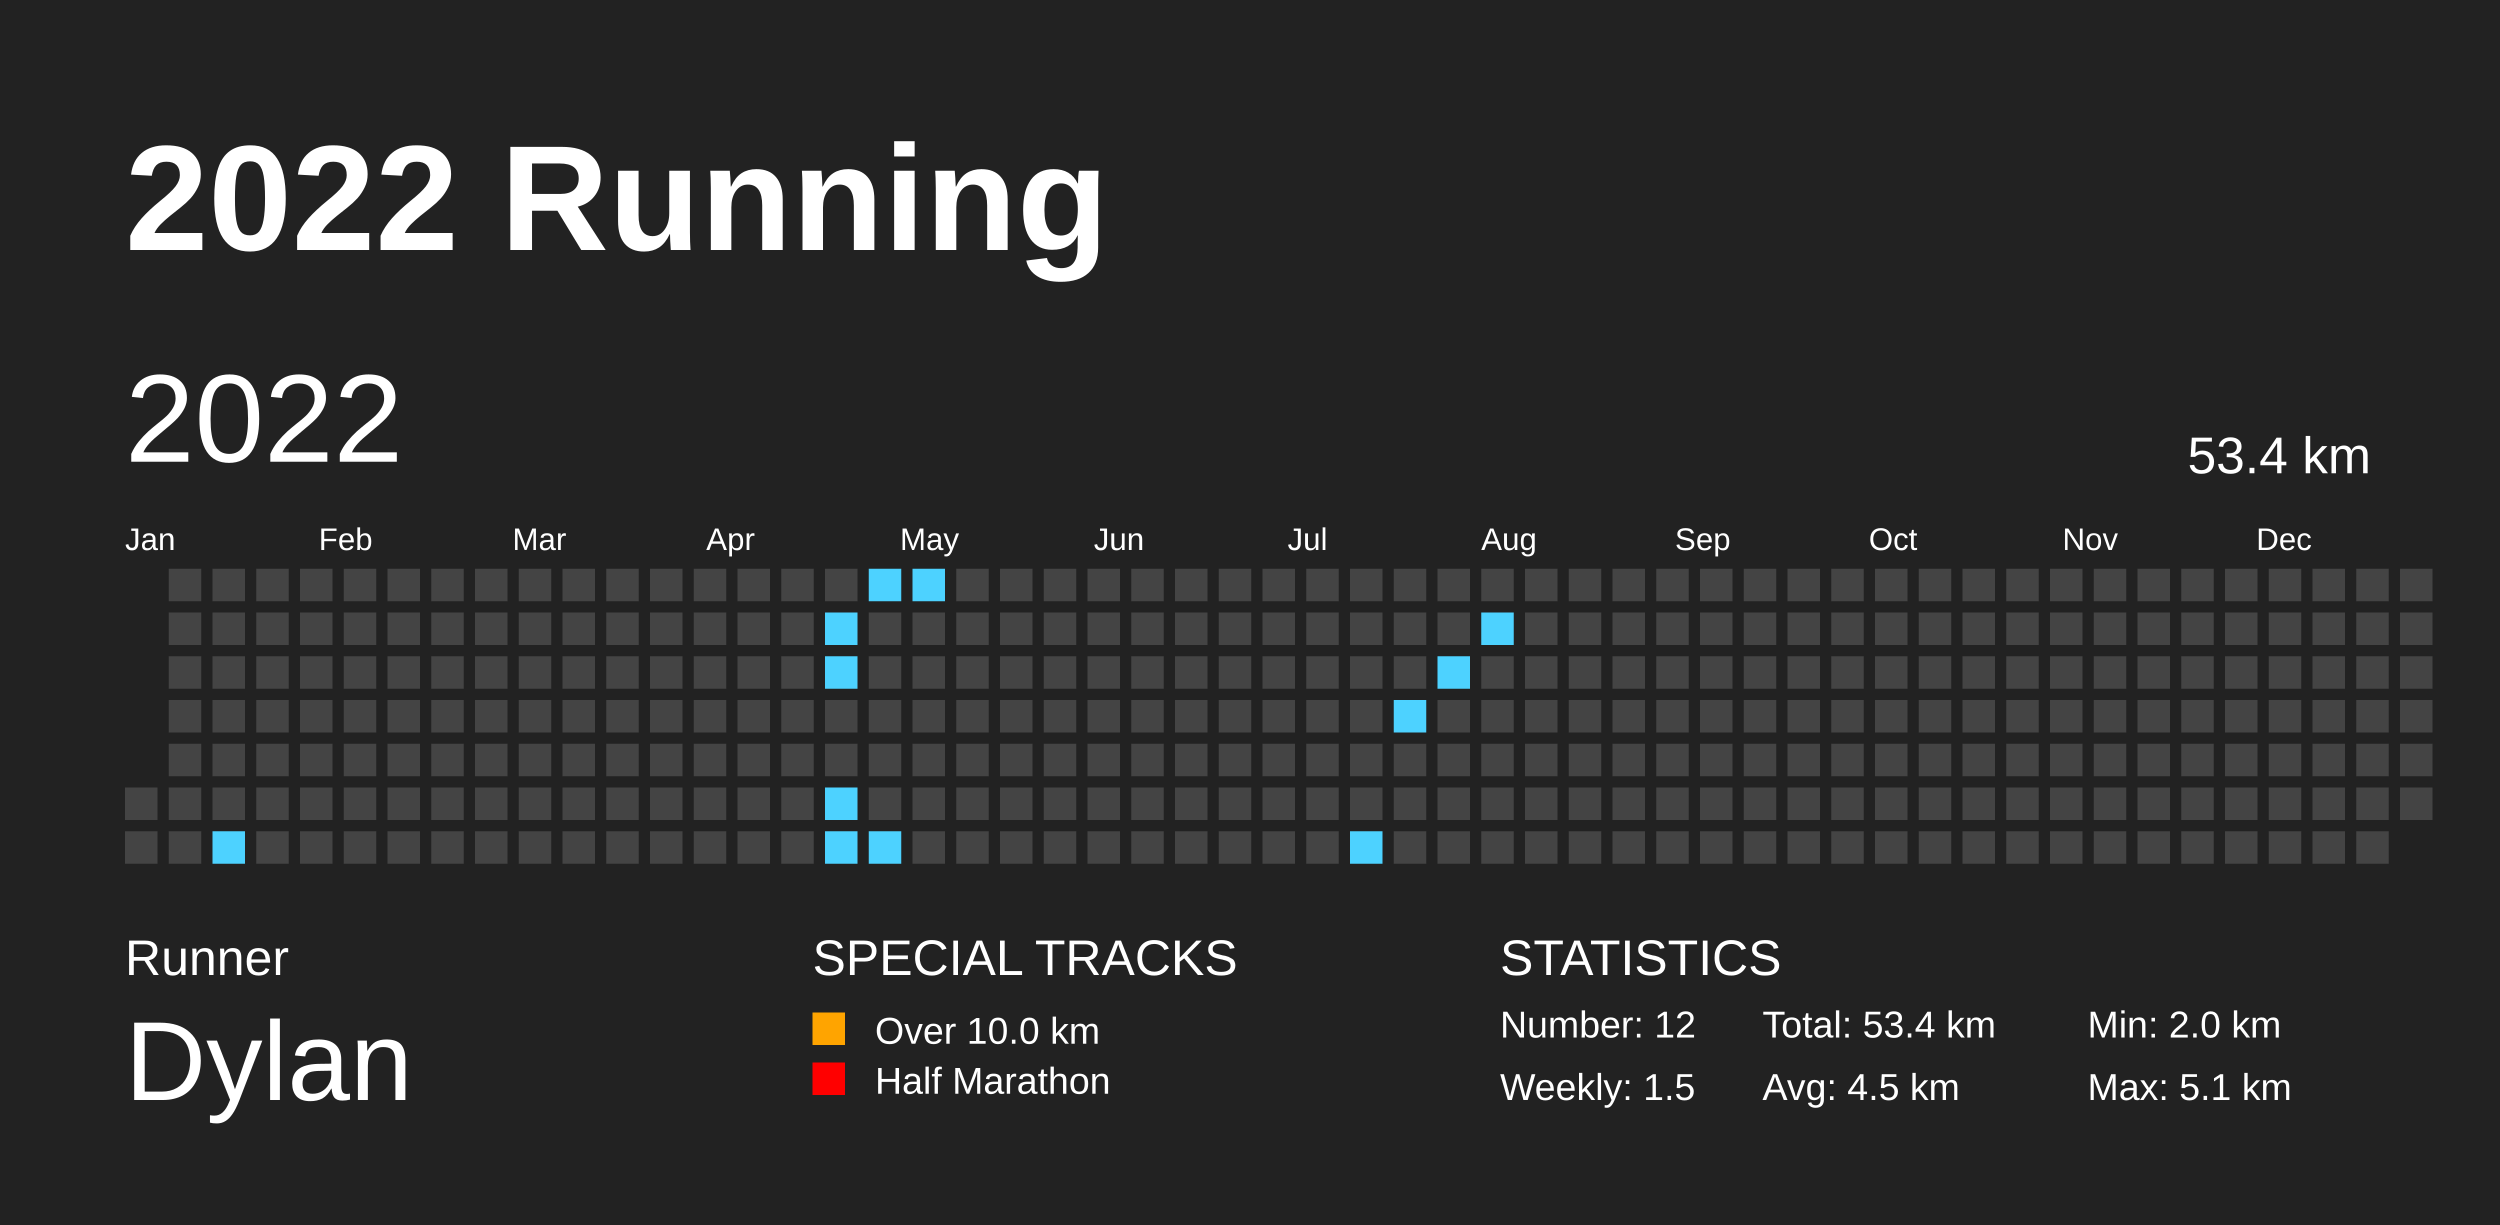
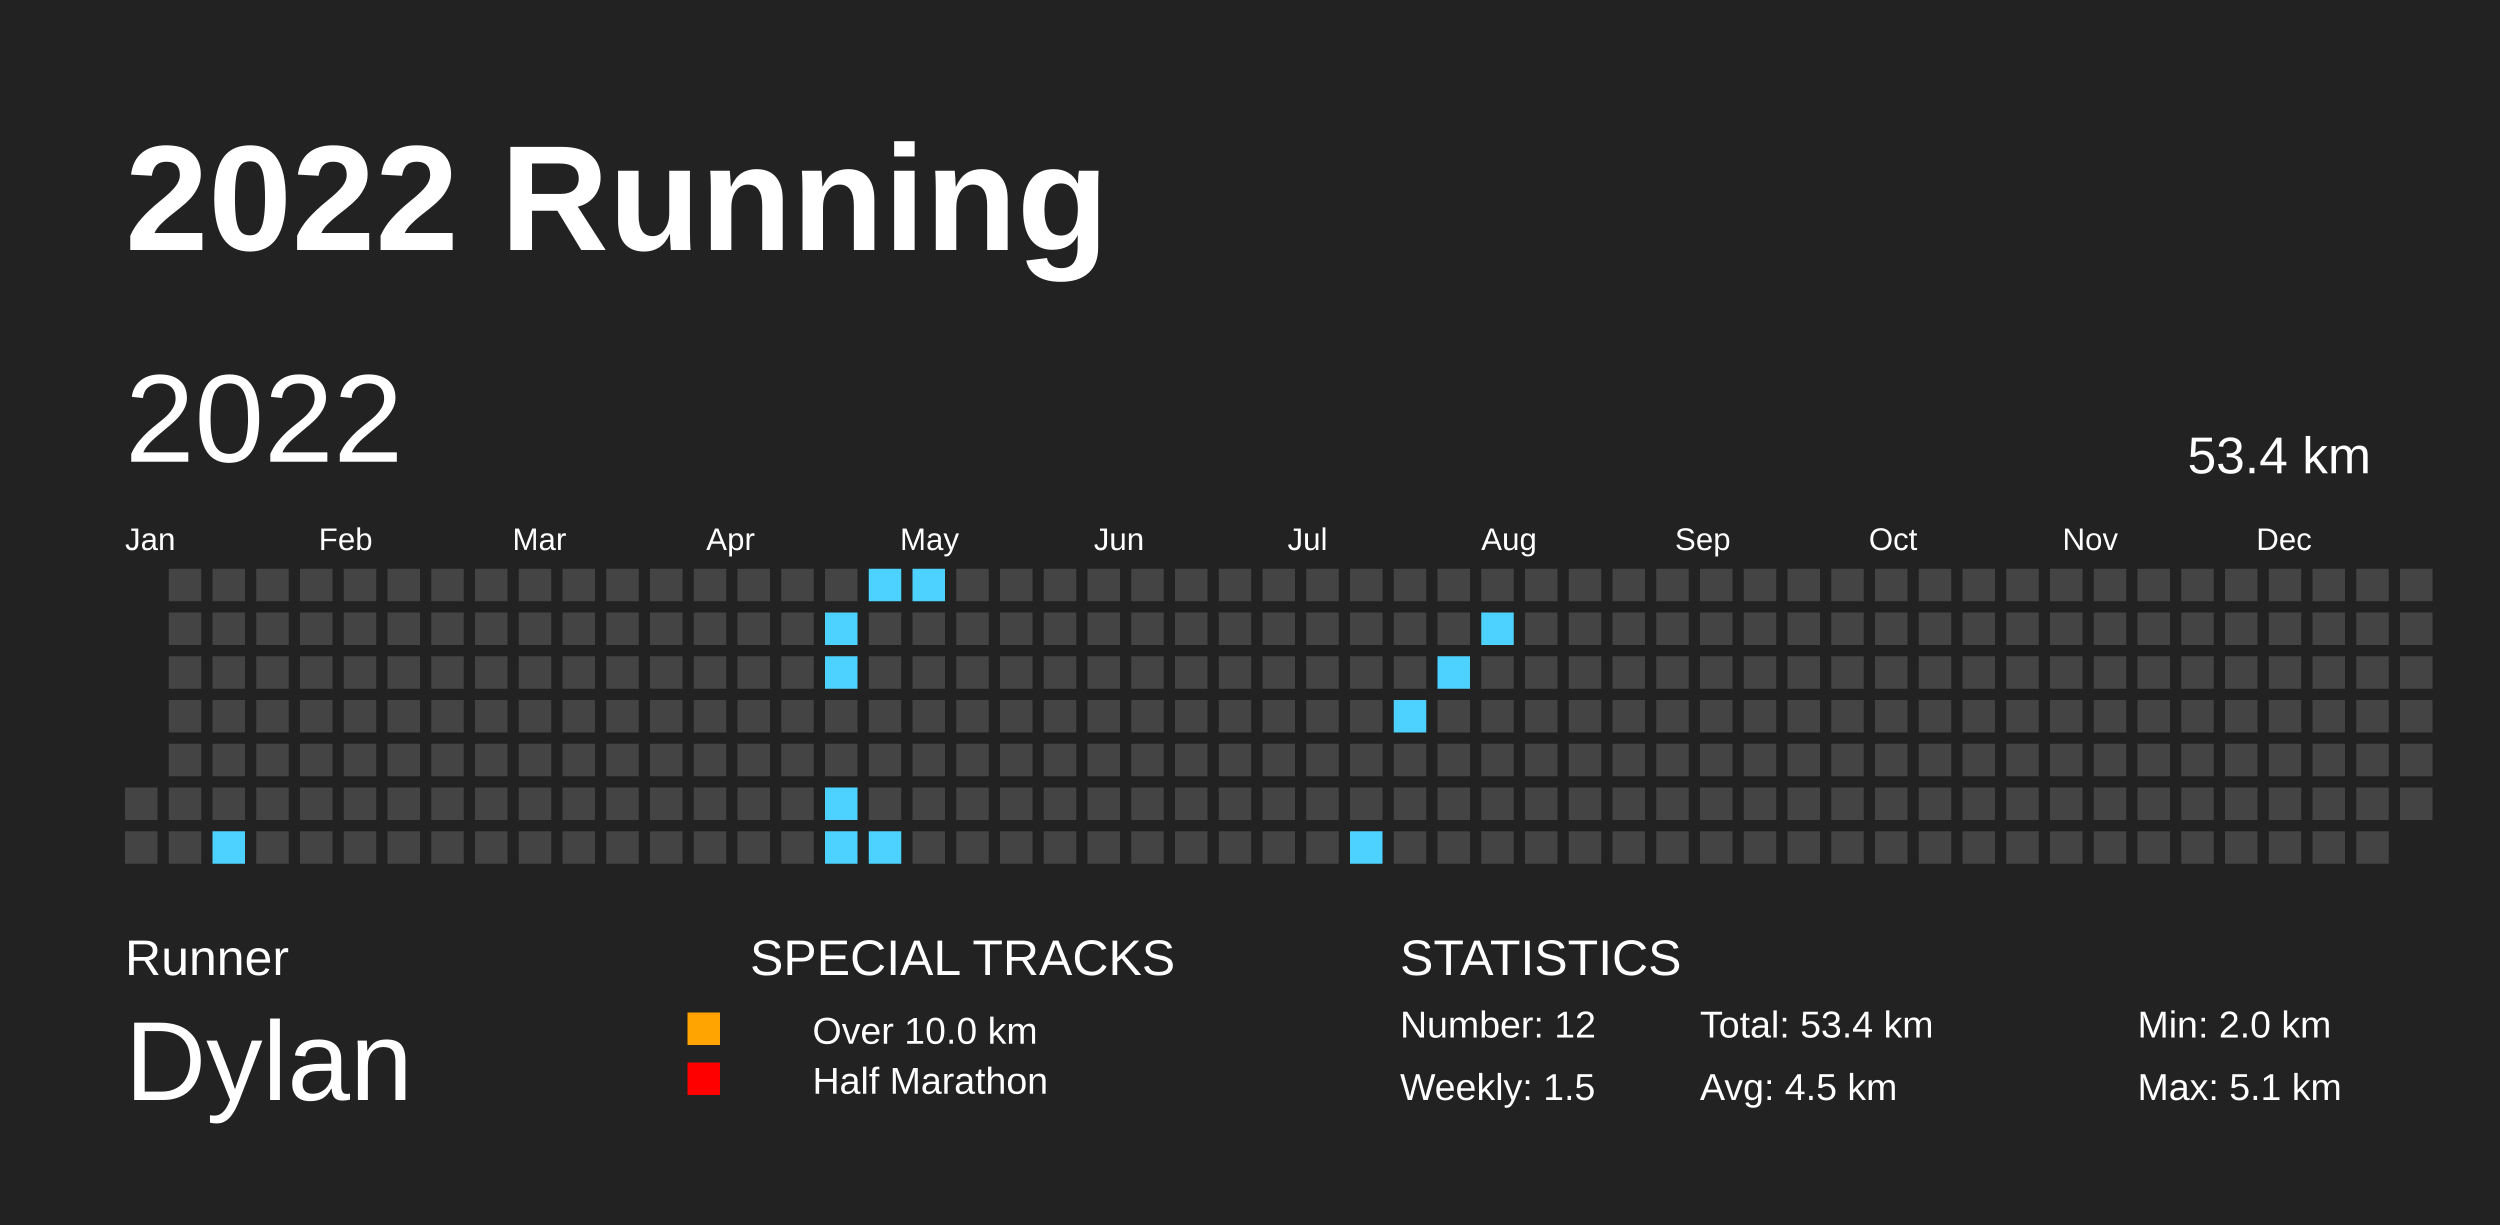
<svg xmlns="http://www.w3.org/2000/svg" baseProfile="full" height="98mm" version="1.1" viewBox="0,0,200,98" width="200mm">
  <defs>
    <pattern height="2" id="indoor-stripe" patternUnits="userSpaceOnUse" width="2">
      <line stroke="white" stroke-opacity="0.45" stroke-width="0.5" x1="0" x2="2" y1="2" y2="0" />
    </pattern>
  </defs>
  <rect fill="#222222" height="98" width="200" x="0" y="0" />
  <text fill="#FFFFFF" style="font-size:12px; font-family:Arial; font-weight:bold;" x="10" y="20">2022 Running</text>
  <text fill="#FFFFFF" style="font-size:4px; font-family:Arial" x="10" y="78">Runner</text>
  <text fill="#FFFFFF" style="font-size:9px; font-family:Arial" x="10" y="88">Dylan</text>
-   <text fill="#FFFFFF" style="font-size:4px; font-family:Arial" x="65" y="78">SPECIAL TRACKS</text>
-   <rect fill="#ffa400" height="2.6" width="2.6" x="65" y="81" />
-   <text fill="#FFFFFF" style="font-size:3px; font-family:Arial" x="70" y="83.5">Over 10.0 km</text>
-   <rect fill="#ff0000" height="2.6" width="2.6" x="65" y="85" />
-   <text fill="#FFFFFF" style="font-size:3px; font-family:Arial" x="70" y="87.5">Half Marathon</text>
-   <text fill="#FFFFFF" style="font-size:4px; font-family:Arial" x="120" y="78">STATISTICS</text>
-   <text fill="#FFFFFF" style="font-size:3px; font-family:Arial" x="120" y="83">Number: 12</text>
-   <text fill="#FFFFFF" style="font-size:3px; font-family:Arial" x="120" y="88">Weekly: 1.5</text>
-   <text fill="#FFFFFF" style="font-size:3px; font-family:Arial" x="141" y="83">Total: 53.4 km</text>
-   <text fill="#FFFFFF" style="font-size:3px; font-family:Arial" x="141" y="88">Avg: 4.5 km</text>
-   <text fill="#FFFFFF" style="font-size:3px; font-family:Arial" x="167" y="83">Min: 2.0 km</text>
-   <text fill="#FFFFFF" style="font-size:3px; font-family:Arial" x="167" y="88">Max: 5.1 km</text>
+   <text fill="#FFFFFF" style="font-size:4px; font-family:Arial" x="60" y="78">SPECIAL TRACKS</text>
+   <rect fill="#ffa400" height="2.6" width="2.6" x="55" y="81" />
+   <text fill="#FFFFFF" style="font-size:3px; font-family:Arial" x="65" y="83.5">Over 10.0 km</text>
+   <rect fill="#ff0000" height="2.6" width="2.6" x="55" y="85" />
+   <text fill="#FFFFFF" style="font-size:3px; font-family:Arial" x="65" y="87.5">Half Marathon</text>
+   <text fill="#FFFFFF" style="font-size:4px; font-family:Arial" x="112" y="78">STATISTICS</text>
+   <text fill="#FFFFFF" style="font-size:3px; font-family:Arial" x="112" y="83">Number: 12</text>
+   <text fill="#FFFFFF" style="font-size:3px; font-family:Arial" x="112" y="88">Weekly: 1.5</text>
+   <text fill="#FFFFFF" style="font-size:3px; font-family:Arial" x="136" y="83">Total: 53.4 km</text>
+   <text fill="#FFFFFF" style="font-size:3px; font-family:Arial" x="136" y="88">Avg: 4.5 km</text>
+   <text fill="#FFFFFF" style="font-size:3px; font-family:Arial" x="171" y="83">Min: 2.0 km</text>
+   <text fill="#FFFFFF" style="font-size:3px; font-family:Arial" x="171" y="88">Max: 5.1 km</text>
  <text dominant-baseline="hanging" fill="#FFFFFF" style="font-size:10.0px; font-family:Arial;" x="10" y="30">2022</text>
  <text dominant-baseline="hanging" fill="#FFFFFF" style="font-size:4.125px; font-family:Arial;" x="175" y="35">53.4 km</text>
  <text fill="#FFFFFF" style="font-size:2.5px; font-family:Arial" x="10.0" y="44">Jan</text>
  <text fill="#FFFFFF" style="font-size:2.5px; font-family:Arial" x="25.5" y="44">Feb</text>
  <text fill="#FFFFFF" style="font-size:2.5px; font-family:Arial" x="41.0" y="44">Mar</text>
  <text fill="#FFFFFF" style="font-size:2.5px; font-family:Arial" x="56.5" y="44">Apr</text>
  <text fill="#FFFFFF" style="font-size:2.5px; font-family:Arial" x="72.0" y="44">May</text>
  <text fill="#FFFFFF" style="font-size:2.5px; font-family:Arial" x="87.5" y="44">Jun</text>
  <text fill="#FFFFFF" style="font-size:2.5px; font-family:Arial" x="103.0" y="44">Jul</text>
  <text fill="#FFFFFF" style="font-size:2.5px; font-family:Arial" x="118.5" y="44">Aug</text>
  <text fill="#FFFFFF" style="font-size:2.5px; font-family:Arial" x="134.0" y="44">Sep</text>
  <text fill="#FFFFFF" style="font-size:2.5px; font-family:Arial" x="149.5" y="44">Oct</text>
  <text fill="#FFFFFF" style="font-size:2.5px; font-family:Arial" x="165.0" y="44">Nov</text>
  <text fill="#FFFFFF" style="font-size:2.5px; font-family:Arial" x="180.5" y="44">Dec</text>
  <rect fill="#444444" height="2.6" width="2.6" x="10.0" y="63.0" />
  <rect fill="#444444" height="2.6" width="2.6" x="10.0" y="66.5" />
  <rect fill="#444444" height="2.6" width="2.6" x="13.5" y="45.5" />
  <rect fill="#444444" height="2.6" width="2.6" x="13.5" y="49.0" />
  <rect fill="#444444" height="2.6" width="2.6" x="13.5" y="52.5" />
  <rect fill="#444444" height="2.6" width="2.6" x="13.5" y="56.0" />
  <rect fill="#444444" height="2.6" width="2.6" x="13.5" y="59.5" />
  <rect fill="#444444" height="2.6" width="2.6" x="13.5" y="63.0" />
  <rect fill="#444444" height="2.6" width="2.6" x="13.5" y="66.5" />
  <rect fill="#444444" height="2.6" width="2.6" x="17.0" y="45.5" />
  <rect fill="#444444" height="2.6" width="2.6" x="17.0" y="49.0" />
  <rect fill="#444444" height="2.6" width="2.6" x="17.0" y="52.5" />
  <rect fill="#444444" height="2.6" width="2.6" x="17.0" y="56.0" />
  <rect fill="#444444" height="2.6" width="2.6" x="17.0" y="59.5" />
  <rect fill="#444444" height="2.6" width="2.6" x="17.0" y="63.0" />
  <rect fill="#4DD2FF" height="2.6" width="2.6" x="17.0" y="66.5" />
  <rect fill="#444444" height="2.6" width="2.6" x="20.5" y="45.5" />
  <rect fill="#444444" height="2.6" width="2.6" x="20.5" y="49.0" />
  <rect fill="#444444" height="2.6" width="2.6" x="20.5" y="52.5" />
  <rect fill="#444444" height="2.6" width="2.6" x="20.5" y="56.0" />
  <rect fill="#444444" height="2.6" width="2.6" x="20.5" y="59.5" />
  <rect fill="#444444" height="2.6" width="2.6" x="20.5" y="63.0" />
  <rect fill="#444444" height="2.6" width="2.6" x="20.5" y="66.5" />
  <rect fill="#444444" height="2.6" width="2.6" x="24.0" y="45.5" />
  <rect fill="#444444" height="2.6" width="2.6" x="24.0" y="49.0" />
  <rect fill="#444444" height="2.6" width="2.6" x="24.0" y="52.5" />
  <rect fill="#444444" height="2.6" width="2.6" x="24.0" y="56.0" />
  <rect fill="#444444" height="2.6" width="2.6" x="24.0" y="59.5" />
  <rect fill="#444444" height="2.6" width="2.6" x="24.0" y="63.0" />
  <rect fill="#444444" height="2.6" width="2.6" x="24.0" y="66.5" />
  <rect fill="#444444" height="2.6" width="2.6" x="27.5" y="45.5" />
  <rect fill="#444444" height="2.6" width="2.6" x="27.5" y="49.0" />
  <rect fill="#444444" height="2.6" width="2.6" x="27.5" y="52.5" />
  <rect fill="#444444" height="2.6" width="2.6" x="27.5" y="56.0" />
  <rect fill="#444444" height="2.6" width="2.6" x="27.5" y="59.5" />
  <rect fill="#444444" height="2.6" width="2.6" x="27.5" y="63.0" />
  <rect fill="#444444" height="2.6" width="2.6" x="27.5" y="66.5" />
  <rect fill="#444444" height="2.6" width="2.6" x="31.0" y="45.5" />
  <rect fill="#444444" height="2.6" width="2.6" x="31.0" y="49.0" />
  <rect fill="#444444" height="2.6" width="2.6" x="31.0" y="52.5" />
  <rect fill="#444444" height="2.6" width="2.6" x="31.0" y="56.0" />
  <rect fill="#444444" height="2.6" width="2.6" x="31.0" y="59.5" />
  <rect fill="#444444" height="2.6" width="2.6" x="31.0" y="63.0" />
  <rect fill="#444444" height="2.6" width="2.6" x="31.0" y="66.5" />
  <rect fill="#444444" height="2.6" width="2.6" x="34.5" y="45.5" />
  <rect fill="#444444" height="2.6" width="2.6" x="34.5" y="49.0" />
  <rect fill="#444444" height="2.6" width="2.6" x="34.5" y="52.5" />
  <rect fill="#444444" height="2.6" width="2.6" x="34.5" y="56.0" />
  <rect fill="#444444" height="2.6" width="2.6" x="34.5" y="59.5" />
  <rect fill="#444444" height="2.6" width="2.6" x="34.5" y="63.0" />
  <rect fill="#444444" height="2.6" width="2.6" x="34.5" y="66.5" />
  <rect fill="#444444" height="2.6" width="2.6" x="38.0" y="45.5" />
  <rect fill="#444444" height="2.6" width="2.6" x="38.0" y="49.0" />
  <rect fill="#444444" height="2.6" width="2.6" x="38.0" y="52.5" />
  <rect fill="#444444" height="2.6" width="2.6" x="38.0" y="56.0" />
  <rect fill="#444444" height="2.6" width="2.6" x="38.0" y="59.5" />
  <rect fill="#444444" height="2.6" width="2.6" x="38.0" y="63.0" />
  <rect fill="#444444" height="2.6" width="2.6" x="38.0" y="66.5" />
  <rect fill="#444444" height="2.6" width="2.6" x="41.5" y="45.5" />
  <rect fill="#444444" height="2.6" width="2.6" x="41.5" y="49.0" />
  <rect fill="#444444" height="2.6" width="2.6" x="41.5" y="52.5" />
  <rect fill="#444444" height="2.6" width="2.6" x="41.5" y="56.0" />
  <rect fill="#444444" height="2.6" width="2.6" x="41.5" y="59.5" />
  <rect fill="#444444" height="2.6" width="2.6" x="41.5" y="63.0" />
  <rect fill="#444444" height="2.6" width="2.6" x="41.5" y="66.5" />
  <rect fill="#444444" height="2.6" width="2.6" x="45.0" y="45.5" />
  <rect fill="#444444" height="2.6" width="2.6" x="45.0" y="49.0" />
  <rect fill="#444444" height="2.6" width="2.6" x="45.0" y="52.5" />
  <rect fill="#444444" height="2.6" width="2.6" x="45.0" y="56.0" />
  <rect fill="#444444" height="2.6" width="2.6" x="45.0" y="59.5" />
  <rect fill="#444444" height="2.6" width="2.6" x="45.0" y="63.0" />
  <rect fill="#444444" height="2.6" width="2.6" x="45.0" y="66.5" />
  <rect fill="#444444" height="2.6" width="2.6" x="48.5" y="45.5" />
  <rect fill="#444444" height="2.6" width="2.6" x="48.5" y="49.0" />
  <rect fill="#444444" height="2.6" width="2.6" x="48.5" y="52.5" />
  <rect fill="#444444" height="2.6" width="2.6" x="48.5" y="56.0" />
  <rect fill="#444444" height="2.6" width="2.6" x="48.5" y="59.5" />
  <rect fill="#444444" height="2.6" width="2.6" x="48.5" y="63.0" />
  <rect fill="#444444" height="2.6" width="2.6" x="48.5" y="66.5" />
  <rect fill="#444444" height="2.6" width="2.6" x="52.0" y="45.5" />
  <rect fill="#444444" height="2.6" width="2.6" x="52.0" y="49.0" />
  <rect fill="#444444" height="2.6" width="2.6" x="52.0" y="52.5" />
  <rect fill="#444444" height="2.6" width="2.6" x="52.0" y="56.0" />
  <rect fill="#444444" height="2.6" width="2.6" x="52.0" y="59.5" />
  <rect fill="#444444" height="2.6" width="2.6" x="52.0" y="63.0" />
  <rect fill="#444444" height="2.6" width="2.6" x="52.0" y="66.5" />
  <rect fill="#444444" height="2.6" width="2.6" x="55.5" y="45.5" />
  <rect fill="#444444" height="2.6" width="2.6" x="55.5" y="49.0" />
  <rect fill="#444444" height="2.6" width="2.6" x="55.5" y="52.5" />
  <rect fill="#444444" height="2.6" width="2.6" x="55.5" y="56.0" />
  <rect fill="#444444" height="2.6" width="2.6" x="55.5" y="59.5" />
  <rect fill="#444444" height="2.6" width="2.6" x="55.5" y="63.0" />
  <rect fill="#444444" height="2.6" width="2.6" x="55.5" y="66.5" />
  <rect fill="#444444" height="2.6" width="2.6" x="59.0" y="45.5" />
  <rect fill="#444444" height="2.6" width="2.6" x="59.0" y="49.0" />
  <rect fill="#444444" height="2.6" width="2.6" x="59.0" y="52.5" />
  <rect fill="#444444" height="2.6" width="2.6" x="59.0" y="56.0" />
  <rect fill="#444444" height="2.6" width="2.6" x="59.0" y="59.5" />
  <rect fill="#444444" height="2.6" width="2.6" x="59.0" y="63.0" />
  <rect fill="#444444" height="2.6" width="2.6" x="59.0" y="66.5" />
  <rect fill="#444444" height="2.6" width="2.6" x="62.5" y="45.5" />
  <rect fill="#444444" height="2.6" width="2.6" x="62.5" y="49.0" />
  <rect fill="#444444" height="2.6" width="2.6" x="62.5" y="52.5" />
  <rect fill="#444444" height="2.6" width="2.6" x="62.5" y="56.0" />
  <rect fill="#444444" height="2.6" width="2.6" x="62.5" y="59.5" />
  <rect fill="#444444" height="2.6" width="2.6" x="62.5" y="63.0" />
  <rect fill="#444444" height="2.6" width="2.6" x="62.5" y="66.5" />
  <rect fill="#444444" height="2.6" width="2.6" x="66.0" y="45.5" />
  <rect fill="#4DD2FF" height="2.6" width="2.6" x="66.0" y="49.0" />
  <rect fill="#4DD2FF" height="2.6" width="2.6" x="66.0" y="52.5" />
  <rect fill="#444444" height="2.6" width="2.6" x="66.0" y="56.0" />
  <rect fill="#444444" height="2.6" width="2.6" x="66.0" y="59.5" />
  <rect fill="#4DD2FF" height="2.6" width="2.6" x="66.0" y="63.0" />
  <rect fill="#4DD2FF" height="2.6" width="2.6" x="66.0" y="66.5" />
  <rect fill="#4DD2FF" height="2.6" width="2.6" x="69.5" y="45.5" />
  <rect fill="#444444" height="2.6" width="2.6" x="69.5" y="49.0" />
  <rect fill="#444444" height="2.6" width="2.6" x="69.5" y="52.5" />
  <rect fill="#444444" height="2.6" width="2.6" x="69.5" y="56.0" />
  <rect fill="#444444" height="2.6" width="2.6" x="69.5" y="59.5" />
  <rect fill="#444444" height="2.6" width="2.6" x="69.5" y="63.0" />
  <rect fill="#4DD2FF" height="2.6" width="2.6" x="69.5" y="66.5" />
  <rect fill="#4DD2FF" height="2.6" width="2.6" x="73.0" y="45.5" />
  <rect fill="#444444" height="2.6" width="2.6" x="73.0" y="49.0" />
  <rect fill="#444444" height="2.6" width="2.6" x="73.0" y="52.5" />
  <rect fill="#444444" height="2.6" width="2.6" x="73.0" y="56.0" />
  <rect fill="#444444" height="2.6" width="2.6" x="73.0" y="59.5" />
  <rect fill="#444444" height="2.6" width="2.6" x="73.0" y="63.0" />
  <rect fill="#444444" height="2.6" width="2.6" x="73.0" y="66.5" />
  <rect fill="#444444" height="2.6" width="2.6" x="76.5" y="45.5" />
  <rect fill="#444444" height="2.6" width="2.6" x="76.5" y="49.0" />
  <rect fill="#444444" height="2.6" width="2.6" x="76.5" y="52.5" />
  <rect fill="#444444" height="2.6" width="2.6" x="76.5" y="56.0" />
  <rect fill="#444444" height="2.6" width="2.6" x="76.5" y="59.5" />
  <rect fill="#444444" height="2.6" width="2.6" x="76.5" y="63.0" />
  <rect fill="#444444" height="2.6" width="2.6" x="76.5" y="66.5" />
  <rect fill="#444444" height="2.6" width="2.6" x="80.0" y="45.5" />
  <rect fill="#444444" height="2.6" width="2.6" x="80.0" y="49.0" />
  <rect fill="#444444" height="2.6" width="2.6" x="80.0" y="52.5" />
  <rect fill="#444444" height="2.6" width="2.6" x="80.0" y="56.0" />
  <rect fill="#444444" height="2.6" width="2.6" x="80.0" y="59.5" />
  <rect fill="#444444" height="2.6" width="2.6" x="80.0" y="63.0" />
  <rect fill="#444444" height="2.6" width="2.6" x="80.0" y="66.5" />
  <rect fill="#444444" height="2.6" width="2.6" x="83.5" y="45.5" />
  <rect fill="#444444" height="2.6" width="2.6" x="83.5" y="49.0" />
  <rect fill="#444444" height="2.6" width="2.6" x="83.5" y="52.5" />
  <rect fill="#444444" height="2.6" width="2.6" x="83.5" y="56.0" />
  <rect fill="#444444" height="2.6" width="2.6" x="83.5" y="59.5" />
  <rect fill="#444444" height="2.6" width="2.6" x="83.5" y="63.0" />
  <rect fill="#444444" height="2.6" width="2.6" x="83.5" y="66.5" />
  <rect fill="#444444" height="2.6" width="2.6" x="87.0" y="45.5" />
  <rect fill="#444444" height="2.6" width="2.6" x="87.0" y="49.0" />
  <rect fill="#444444" height="2.6" width="2.6" x="87.0" y="52.5" />
  <rect fill="#444444" height="2.6" width="2.6" x="87.0" y="56.0" />
  <rect fill="#444444" height="2.6" width="2.6" x="87.0" y="59.5" />
  <rect fill="#444444" height="2.6" width="2.6" x="87.0" y="63.0" />
  <rect fill="#444444" height="2.6" width="2.6" x="87.0" y="66.5" />
  <rect fill="#444444" height="2.6" width="2.6" x="90.5" y="45.5" />
  <rect fill="#444444" height="2.6" width="2.6" x="90.5" y="49.0" />
  <rect fill="#444444" height="2.6" width="2.6" x="90.5" y="52.5" />
  <rect fill="#444444" height="2.6" width="2.6" x="90.5" y="56.0" />
  <rect fill="#444444" height="2.6" width="2.6" x="90.5" y="59.5" />
  <rect fill="#444444" height="2.6" width="2.6" x="90.5" y="63.0" />
  <rect fill="#444444" height="2.6" width="2.6" x="90.5" y="66.5" />
  <rect fill="#444444" height="2.6" width="2.6" x="94.0" y="45.5" />
  <rect fill="#444444" height="2.6" width="2.6" x="94.0" y="49.0" />
  <rect fill="#444444" height="2.6" width="2.6" x="94.0" y="52.5" />
  <rect fill="#444444" height="2.6" width="2.6" x="94.0" y="56.0" />
  <rect fill="#444444" height="2.6" width="2.6" x="94.0" y="59.5" />
  <rect fill="#444444" height="2.6" width="2.6" x="94.0" y="63.0" />
  <rect fill="#444444" height="2.6" width="2.6" x="94.0" y="66.5" />
  <rect fill="#444444" height="2.6" width="2.6" x="97.5" y="45.5" />
  <rect fill="#444444" height="2.6" width="2.6" x="97.5" y="49.0" />
  <rect fill="#444444" height="2.6" width="2.6" x="97.5" y="52.5" />
  <rect fill="#444444" height="2.6" width="2.6" x="97.5" y="56.0" />
  <rect fill="#444444" height="2.6" width="2.6" x="97.5" y="59.5" />
  <rect fill="#444444" height="2.6" width="2.6" x="97.5" y="63.0" />
  <rect fill="#444444" height="2.6" width="2.6" x="97.5" y="66.5" />
  <rect fill="#444444" height="2.6" width="2.6" x="101.0" y="45.5" />
  <rect fill="#444444" height="2.6" width="2.6" x="101.0" y="49.0" />
  <rect fill="#444444" height="2.6" width="2.6" x="101.0" y="52.5" />
  <rect fill="#444444" height="2.6" width="2.6" x="101.0" y="56.0" />
  <rect fill="#444444" height="2.6" width="2.6" x="101.0" y="59.5" />
  <rect fill="#444444" height="2.6" width="2.6" x="101.0" y="63.0" />
  <rect fill="#444444" height="2.6" width="2.6" x="101.0" y="66.5" />
  <rect fill="#444444" height="2.6" width="2.6" x="104.5" y="45.5" />
  <rect fill="#444444" height="2.6" width="2.6" x="104.5" y="49.0" />
  <rect fill="#444444" height="2.6" width="2.6" x="104.5" y="52.5" />
  <rect fill="#444444" height="2.6" width="2.6" x="104.5" y="56.0" />
  <rect fill="#444444" height="2.6" width="2.6" x="104.5" y="59.5" />
  <rect fill="#444444" height="2.6" width="2.6" x="104.5" y="63.0" />
  <rect fill="#444444" height="2.6" width="2.6" x="104.5" y="66.5" />
  <rect fill="#444444" height="2.6" width="2.6" x="108.0" y="45.5" />
  <rect fill="#444444" height="2.6" width="2.6" x="108.0" y="49.0" />
  <rect fill="#444444" height="2.6" width="2.6" x="108.0" y="52.5" />
  <rect fill="#444444" height="2.6" width="2.6" x="108.0" y="56.0" />
  <rect fill="#444444" height="2.6" width="2.6" x="108.0" y="59.5" />
  <rect fill="#444444" height="2.6" width="2.6" x="108.0" y="63.0" />
  <rect fill="#4DD2FF" height="2.6" width="2.6" x="108.0" y="66.5" />
  <rect fill="#444444" height="2.6" width="2.6" x="111.5" y="45.5" />
  <rect fill="#444444" height="2.6" width="2.6" x="111.5" y="49.0" />
  <rect fill="#444444" height="2.6" width="2.6" x="111.5" y="52.5" />
  <rect fill="#4DD2FF" height="2.6" width="2.6" x="111.5" y="56.0" />
  <rect fill="#444444" height="2.6" width="2.6" x="111.5" y="59.5" />
  <rect fill="#444444" height="2.6" width="2.6" x="111.5" y="63.0" />
  <rect fill="#444444" height="2.6" width="2.6" x="111.5" y="66.5" />
  <rect fill="#444444" height="2.6" width="2.6" x="115.0" y="45.5" />
  <rect fill="#444444" height="2.6" width="2.6" x="115.0" y="49.0" />
  <rect fill="#4DD2FF" height="2.6" width="2.6" x="115.0" y="52.5" />
  <rect fill="#444444" height="2.6" width="2.6" x="115.0" y="56.0" />
  <rect fill="#444444" height="2.6" width="2.6" x="115.0" y="59.5" />
  <rect fill="#444444" height="2.6" width="2.6" x="115.0" y="63.0" />
  <rect fill="#444444" height="2.6" width="2.6" x="115.0" y="66.5" />
  <rect fill="#444444" height="2.6" width="2.6" x="118.5" y="45.5" />
  <rect fill="#4DD2FF" height="2.6" width="2.6" x="118.5" y="49.0" />
  <rect fill="#444444" height="2.6" width="2.6" x="118.5" y="52.5" />
  <rect fill="#444444" height="2.6" width="2.6" x="118.5" y="56.0" />
  <rect fill="#444444" height="2.6" width="2.6" x="118.5" y="59.5" />
  <rect fill="#444444" height="2.6" width="2.6" x="118.5" y="63.0" />
  <rect fill="#444444" height="2.6" width="2.6" x="118.5" y="66.5" />
  <rect fill="#444444" height="2.6" width="2.6" x="122.0" y="45.5" />
  <rect fill="#444444" height="2.6" width="2.6" x="122.0" y="49.0" />
  <rect fill="#444444" height="2.6" width="2.6" x="122.0" y="52.5" />
  <rect fill="#444444" height="2.6" width="2.6" x="122.0" y="56.0" />
  <rect fill="#444444" height="2.6" width="2.6" x="122.0" y="59.5" />
  <rect fill="#444444" height="2.6" width="2.6" x="122.0" y="63.0" />
  <rect fill="#444444" height="2.6" width="2.6" x="122.0" y="66.5" />
  <rect fill="#444444" height="2.6" width="2.6" x="125.5" y="45.5" />
  <rect fill="#444444" height="2.6" width="2.6" x="125.5" y="49.0" />
  <rect fill="#444444" height="2.6" width="2.6" x="125.5" y="52.5" />
  <rect fill="#444444" height="2.6" width="2.6" x="125.5" y="56.0" />
  <rect fill="#444444" height="2.6" width="2.6" x="125.5" y="59.5" />
  <rect fill="#444444" height="2.6" width="2.6" x="125.5" y="63.0" />
  <rect fill="#444444" height="2.6" width="2.6" x="125.5" y="66.5" />
  <rect fill="#444444" height="2.6" width="2.6" x="129.0" y="45.5" />
  <rect fill="#444444" height="2.6" width="2.6" x="129.0" y="49.0" />
  <rect fill="#444444" height="2.6" width="2.6" x="129.0" y="52.5" />
  <rect fill="#444444" height="2.6" width="2.6" x="129.0" y="56.0" />
  <rect fill="#444444" height="2.6" width="2.6" x="129.0" y="59.5" />
  <rect fill="#444444" height="2.6" width="2.6" x="129.0" y="63.0" />
  <rect fill="#444444" height="2.6" width="2.6" x="129.0" y="66.5" />
  <rect fill="#444444" height="2.6" width="2.6" x="132.5" y="45.5" />
  <rect fill="#444444" height="2.6" width="2.6" x="132.5" y="49.0" />
  <rect fill="#444444" height="2.6" width="2.6" x="132.5" y="52.5" />
  <rect fill="#444444" height="2.6" width="2.6" x="132.5" y="56.0" />
  <rect fill="#444444" height="2.6" width="2.6" x="132.5" y="59.5" />
  <rect fill="#444444" height="2.6" width="2.6" x="132.5" y="63.0" />
  <rect fill="#444444" height="2.6" width="2.6" x="132.5" y="66.5" />
  <rect fill="#444444" height="2.6" width="2.6" x="136.0" y="45.5" />
  <rect fill="#444444" height="2.6" width="2.6" x="136.0" y="49.0" />
  <rect fill="#444444" height="2.6" width="2.6" x="136.0" y="52.5" />
  <rect fill="#444444" height="2.6" width="2.6" x="136.0" y="56.0" />
  <rect fill="#444444" height="2.6" width="2.6" x="136.0" y="59.5" />
  <rect fill="#444444" height="2.6" width="2.6" x="136.0" y="63.0" />
  <rect fill="#444444" height="2.6" width="2.6" x="136.0" y="66.5" />
  <rect fill="#444444" height="2.6" width="2.6" x="139.5" y="45.5" />
  <rect fill="#444444" height="2.6" width="2.6" x="139.5" y="49.0" />
  <rect fill="#444444" height="2.6" width="2.6" x="139.5" y="52.5" />
  <rect fill="#444444" height="2.6" width="2.6" x="139.5" y="56.0" />
  <rect fill="#444444" height="2.6" width="2.6" x="139.5" y="59.5" />
  <rect fill="#444444" height="2.6" width="2.6" x="139.5" y="63.0" />
  <rect fill="#444444" height="2.6" width="2.6" x="139.5" y="66.5" />
  <rect fill="#444444" height="2.6" width="2.6" x="143.0" y="45.5" />
  <rect fill="#444444" height="2.6" width="2.6" x="143.0" y="49.0" />
  <rect fill="#444444" height="2.6" width="2.6" x="143.0" y="52.5" />
  <rect fill="#444444" height="2.6" width="2.6" x="143.0" y="56.0" />
  <rect fill="#444444" height="2.6" width="2.6" x="143.0" y="59.5" />
  <rect fill="#444444" height="2.6" width="2.6" x="143.0" y="63.0" />
  <rect fill="#444444" height="2.6" width="2.6" x="143.0" y="66.5" />
  <rect fill="#444444" height="2.6" width="2.6" x="146.5" y="45.5" />
  <rect fill="#444444" height="2.6" width="2.6" x="146.5" y="49.0" />
  <rect fill="#444444" height="2.6" width="2.6" x="146.5" y="52.5" />
  <rect fill="#444444" height="2.6" width="2.6" x="146.5" y="56.0" />
  <rect fill="#444444" height="2.6" width="2.6" x="146.5" y="59.5" />
  <rect fill="#444444" height="2.6" width="2.6" x="146.5" y="63.0" />
  <rect fill="#444444" height="2.6" width="2.6" x="146.5" y="66.5" />
  <rect fill="#444444" height="2.6" width="2.6" x="150.0" y="45.5" />
  <rect fill="#444444" height="2.6" width="2.6" x="150.0" y="49.0" />
  <rect fill="#444444" height="2.6" width="2.6" x="150.0" y="52.5" />
  <rect fill="#444444" height="2.6" width="2.6" x="150.0" y="56.0" />
  <rect fill="#444444" height="2.6" width="2.6" x="150.0" y="59.5" />
  <rect fill="#444444" height="2.6" width="2.6" x="150.0" y="63.0" />
  <rect fill="#444444" height="2.6" width="2.6" x="150.0" y="66.5" />
  <rect fill="#444444" height="2.6" width="2.6" x="153.5" y="45.5" />
  <rect fill="#444444" height="2.6" width="2.6" x="153.5" y="49.0" />
  <rect fill="#444444" height="2.6" width="2.6" x="153.5" y="52.5" />
  <rect fill="#444444" height="2.6" width="2.6" x="153.5" y="56.0" />
  <rect fill="#444444" height="2.6" width="2.6" x="153.5" y="59.5" />
  <rect fill="#444444" height="2.6" width="2.6" x="153.5" y="63.0" />
  <rect fill="#444444" height="2.6" width="2.6" x="153.5" y="66.5" />
  <rect fill="#444444" height="2.6" width="2.6" x="157.0" y="45.5" />
  <rect fill="#444444" height="2.6" width="2.6" x="157.0" y="49.0" />
  <rect fill="#444444" height="2.6" width="2.6" x="157.0" y="52.5" />
  <rect fill="#444444" height="2.6" width="2.6" x="157.0" y="56.0" />
  <rect fill="#444444" height="2.6" width="2.6" x="157.0" y="59.5" />
  <rect fill="#444444" height="2.6" width="2.6" x="157.0" y="63.0" />
  <rect fill="#444444" height="2.6" width="2.6" x="157.0" y="66.5" />
  <rect fill="#444444" height="2.6" width="2.6" x="160.5" y="45.5" />
  <rect fill="#444444" height="2.6" width="2.6" x="160.5" y="49.0" />
  <rect fill="#444444" height="2.6" width="2.6" x="160.5" y="52.5" />
  <rect fill="#444444" height="2.6" width="2.6" x="160.5" y="56.0" />
  <rect fill="#444444" height="2.6" width="2.6" x="160.5" y="59.5" />
  <rect fill="#444444" height="2.6" width="2.6" x="160.5" y="63.0" />
  <rect fill="#444444" height="2.6" width="2.6" x="160.5" y="66.5" />
  <rect fill="#444444" height="2.6" width="2.6" x="164.0" y="45.5" />
  <rect fill="#444444" height="2.6" width="2.6" x="164.0" y="49.0" />
  <rect fill="#444444" height="2.6" width="2.6" x="164.0" y="52.5" />
  <rect fill="#444444" height="2.6" width="2.6" x="164.0" y="56.0" />
  <rect fill="#444444" height="2.6" width="2.6" x="164.0" y="59.5" />
  <rect fill="#444444" height="2.6" width="2.6" x="164.0" y="63.0" />
  <rect fill="#444444" height="2.6" width="2.6" x="164.0" y="66.5" />
  <rect fill="#444444" height="2.6" width="2.6" x="167.5" y="45.5" />
  <rect fill="#444444" height="2.6" width="2.6" x="167.5" y="49.0" />
  <rect fill="#444444" height="2.6" width="2.6" x="167.5" y="52.5" />
  <rect fill="#444444" height="2.6" width="2.6" x="167.5" y="56.0" />
  <rect fill="#444444" height="2.6" width="2.6" x="167.5" y="59.5" />
  <rect fill="#444444" height="2.6" width="2.6" x="167.5" y="63.0" />
  <rect fill="#444444" height="2.6" width="2.6" x="167.5" y="66.5" />
  <rect fill="#444444" height="2.6" width="2.6" x="171.0" y="45.5" />
  <rect fill="#444444" height="2.6" width="2.6" x="171.0" y="49.0" />
  <rect fill="#444444" height="2.6" width="2.6" x="171.0" y="52.5" />
  <rect fill="#444444" height="2.6" width="2.6" x="171.0" y="56.0" />
  <rect fill="#444444" height="2.6" width="2.6" x="171.0" y="59.5" />
  <rect fill="#444444" height="2.6" width="2.6" x="171.0" y="63.0" />
  <rect fill="#444444" height="2.6" width="2.6" x="171.0" y="66.5" />
  <rect fill="#444444" height="2.6" width="2.6" x="174.5" y="45.5" />
  <rect fill="#444444" height="2.6" width="2.6" x="174.5" y="49.0" />
  <rect fill="#444444" height="2.6" width="2.6" x="174.5" y="52.5" />
  <rect fill="#444444" height="2.6" width="2.6" x="174.5" y="56.0" />
  <rect fill="#444444" height="2.6" width="2.6" x="174.5" y="59.5" />
  <rect fill="#444444" height="2.6" width="2.6" x="174.5" y="63.0" />
  <rect fill="#444444" height="2.6" width="2.6" x="174.5" y="66.5" />
  <rect fill="#444444" height="2.6" width="2.6" x="178.0" y="45.5" />
  <rect fill="#444444" height="2.6" width="2.6" x="178.0" y="49.0" />
  <rect fill="#444444" height="2.6" width="2.6" x="178.0" y="52.5" />
  <rect fill="#444444" height="2.6" width="2.6" x="178.0" y="56.0" />
  <rect fill="#444444" height="2.6" width="2.6" x="178.0" y="59.5" />
  <rect fill="#444444" height="2.6" width="2.6" x="178.0" y="63.0" />
  <rect fill="#444444" height="2.6" width="2.6" x="178.0" y="66.5" />
  <rect fill="#444444" height="2.6" width="2.6" x="181.5" y="45.5" />
  <rect fill="#444444" height="2.6" width="2.6" x="181.5" y="49.0" />
  <rect fill="#444444" height="2.6" width="2.6" x="181.5" y="52.5" />
  <rect fill="#444444" height="2.6" width="2.6" x="181.5" y="56.0" />
  <rect fill="#444444" height="2.6" width="2.6" x="181.5" y="59.5" />
  <rect fill="#444444" height="2.6" width="2.6" x="181.5" y="63.0" />
  <rect fill="#444444" height="2.6" width="2.6" x="181.5" y="66.5" />
  <rect fill="#444444" height="2.6" width="2.6" x="185.0" y="45.5" />
  <rect fill="#444444" height="2.6" width="2.6" x="185.0" y="49.0" />
  <rect fill="#444444" height="2.6" width="2.6" x="185.0" y="52.5" />
  <rect fill="#444444" height="2.6" width="2.6" x="185.0" y="56.0" />
  <rect fill="#444444" height="2.6" width="2.6" x="185.0" y="59.5" />
  <rect fill="#444444" height="2.6" width="2.6" x="185.0" y="63.0" />
  <rect fill="#444444" height="2.6" width="2.6" x="185.0" y="66.5" />
  <rect fill="#444444" height="2.6" width="2.6" x="188.5" y="45.5" />
  <rect fill="#444444" height="2.6" width="2.6" x="188.5" y="49.0" />
  <rect fill="#444444" height="2.6" width="2.6" x="188.5" y="52.5" />
  <rect fill="#444444" height="2.6" width="2.6" x="188.5" y="56.0" />
  <rect fill="#444444" height="2.6" width="2.6" x="188.5" y="59.5" />
  <rect fill="#444444" height="2.6" width="2.6" x="188.5" y="63.0" />
  <rect fill="#444444" height="2.6" width="2.6" x="188.5" y="66.5" />
  <rect fill="#444444" height="2.6" width="2.6" x="192.0" y="45.5" />
  <rect fill="#444444" height="2.6" width="2.6" x="192.0" y="49.0" />
  <rect fill="#444444" height="2.6" width="2.6" x="192.0" y="52.5" />
  <rect fill="#444444" height="2.6" width="2.6" x="192.0" y="56.0" />
  <rect fill="#444444" height="2.6" width="2.6" x="192.0" y="59.5" />
  <rect fill="#444444" height="2.6" width="2.6" x="192.0" y="63.0" />
</svg>
